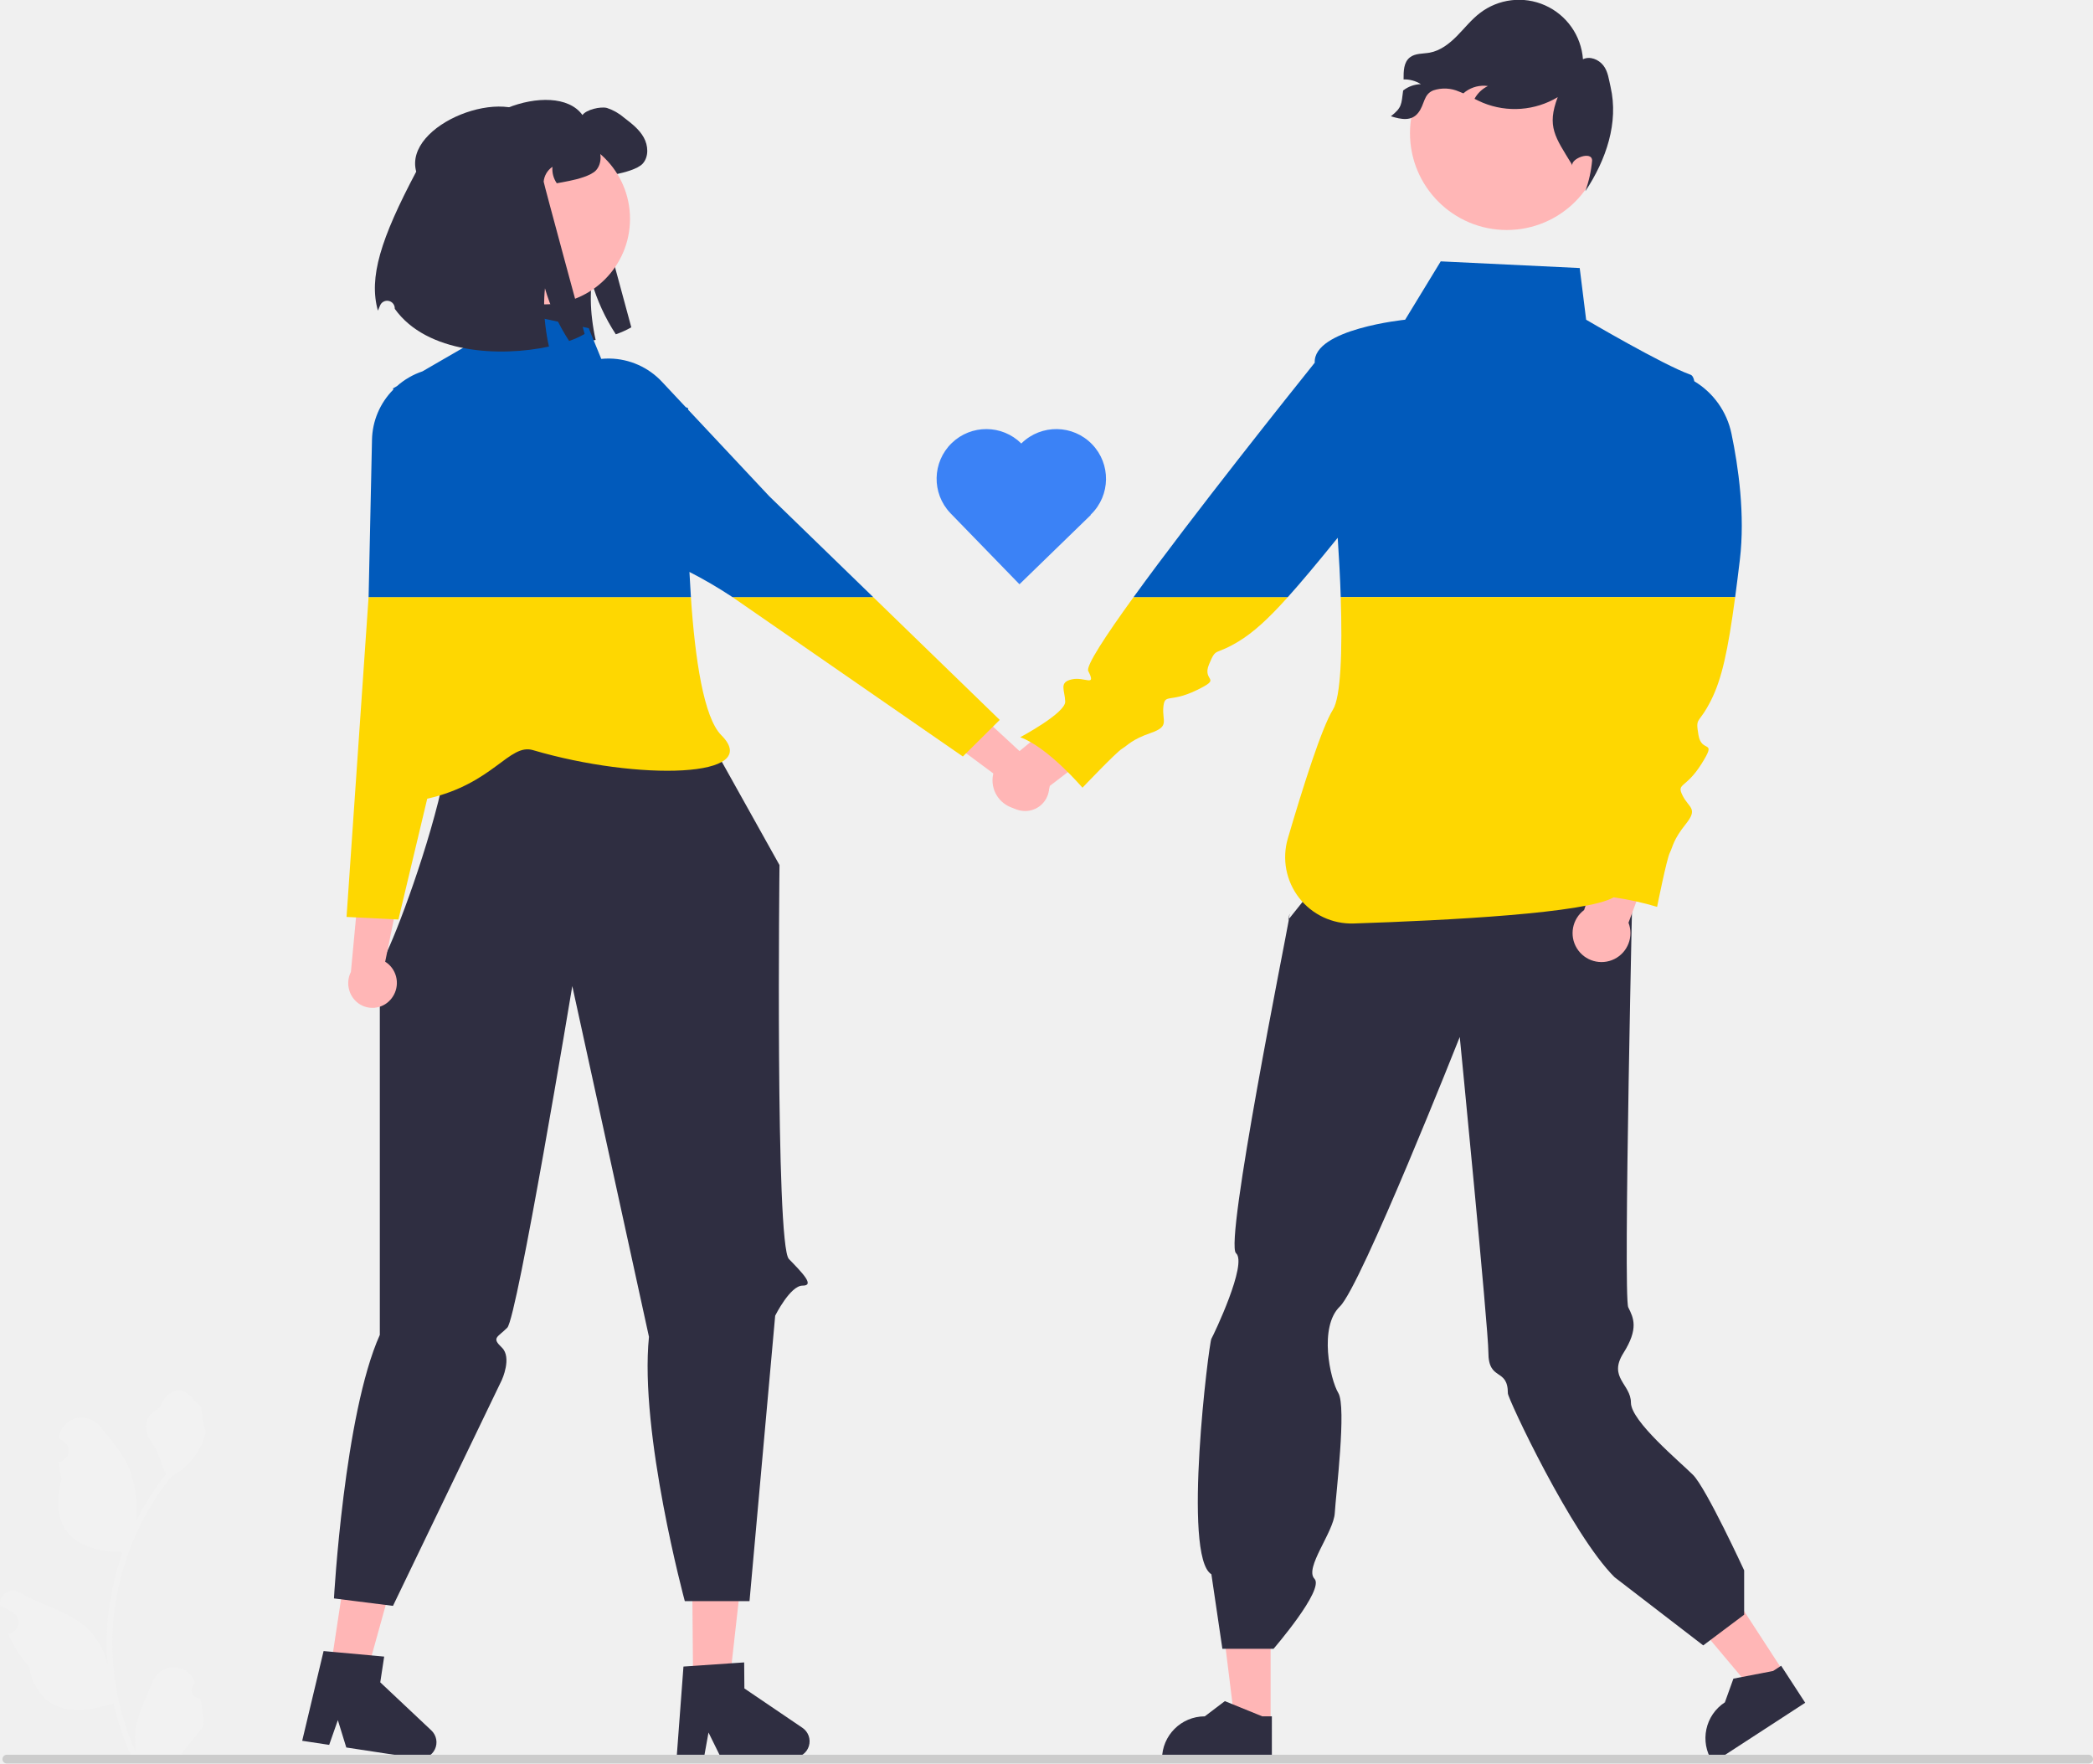
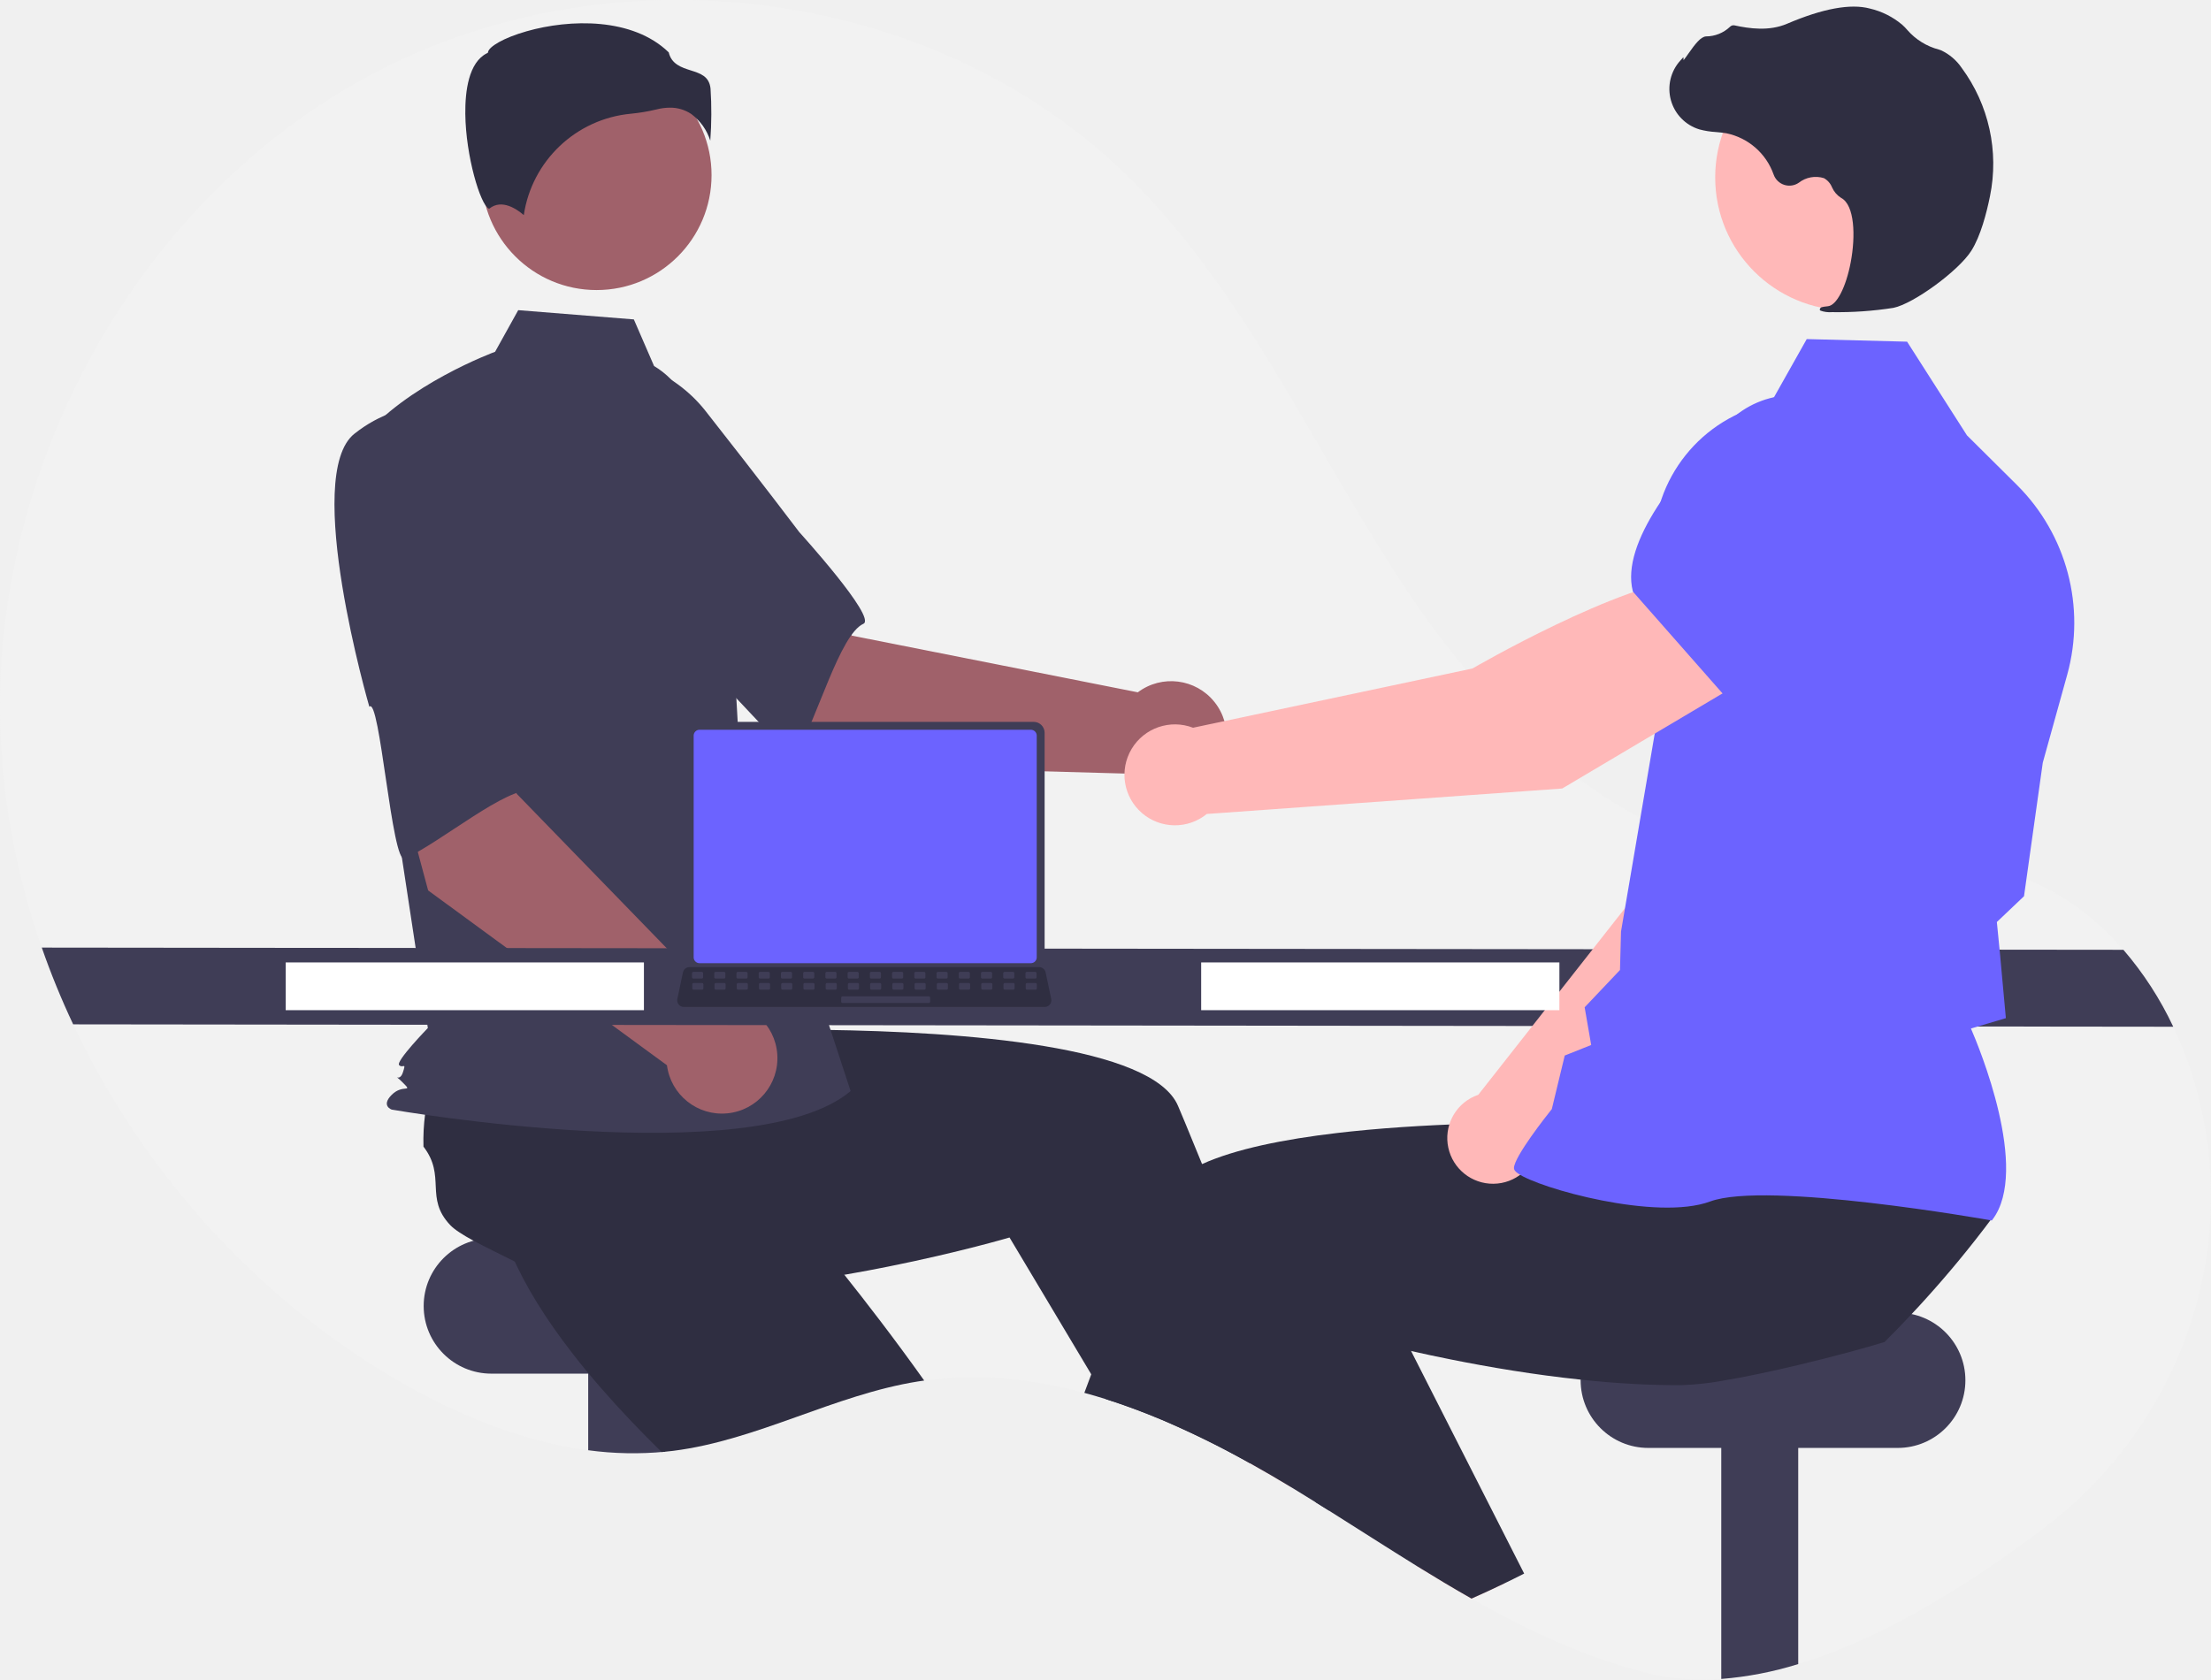
- <svg xmlns="http://www.w3.org/2000/svg" data-name="Layer 1" width="567.338" height="478.016" viewBox="0 0 567.338 478.016">
-   <path d="M441.806,255.712c-3.529-12.867,24.936-23.901,32.41-13.539,1.039-1.473,4.881-2.368,6.643-1.916a13.744,13.744,0,0,1,4.691,2.675c1.988,1.527,4.049,3.109,5.269,5.305,1.229,2.187,1.419,5.17-.235,7.068-1.311,1.509-5.179,2.485-7.149,2.883-1.374.28-2.531.506-3.525.669a6.739,6.739,0,0,1-1.175-4.456,5.47,5.47,0,0,0-2.386,4.013c-.027.334,11.108,41.304,11.108,41.304a24.287,24.287,0,0,1-4.203,1.889,52.848,52.848,0,0,1-6.553-14.28,45.762,45.762,0,0,0,.127,10.168,55.948,55.948,0,0,0,.958,5.631c-13.232,2.856-33.133,1.916-41.792-10.231l-.004-.151a2.067,2.067,0,0,0-3.993-.721c-.21.536-.403 1-.576,1.369C428.9,284.371,432.163,273.932,441.806,255.712Z" transform="translate(-316.3312 -210.9919)" fill="#2f2e41" />
-   <polygon points="187.875 456.283 197.734 456.2 202.098 417.287 187.548 417.41 187.875 456.283" fill="#ffb6b6" />
-   <path d="M533.853,679.343,518.108,668.663l-.059-7.055-3.386.227-10.496.724-2.573.171-1.868,24.935,7.396-.067,1.26-6.991,3.431,6.956,19.601-.164a4.408,4.408,0,0,0,2.439-8.055Z" transform="translate(-316.3312 -210.9919)" fill="#2f2e41" />
-   <polygon points="89.571 452.439 99.318 453.92 109.798 416.192 95.412 414.006 89.571 452.439" fill="#ffb6b6" />
-   <path d="M433.261,680.048l-13.853-13.042,1.06-6.975-3.379-.313-10.477-.95-2.568-.239-5.798,24.323,7.313,1.107,2.353-6.703,2.285,7.412,19.379,2.947a4.408,4.408,0,0,0,3.685-7.566Z" transform="translate(-316.3312 -210.9919)" fill="#2f2e41" />
-   <path d="M499.672,395.413l27.953,50.064s-1.166,102.965,2.549,106.784,7.078,7.244,3.715,7.213-7.434,8.153-7.434,8.153l-6.957,77.364h-17.543s-12.344-45.623-9.713-71.64l-20.782-95.077S456.528,568.188,453.837,570.879s-4.314,2.672-1.484,5.372,0,8.808,0,8.808l-29.498,61.221-16-2.018s2.774-49.979,12.433-71.435V471.432c-.728,8.693,33.303-79.296,12.493-72.691C438.365,396.651,499.672,395.413,499.672,395.413Z" transform="translate(-316.3312 -210.9919)" fill="#2f2e41" />
-   <path d="M422.318,481.805a6.821,6.821,0,0,0-.702-9.488,6.544,6.544,0,0,0-.876-.634l4.751-23.317-10.984-6.574-3.055,32.646a6.802,6.802,0,0,0,1.568,8.155,6.51,6.51,0,0,0,9.183-.651Q422.262,481.874,422.318,481.805Z" transform="translate(-316.3312 -210.9919)" fill="#ffb6b6" />
-   <path d="M593.233,430.754a6.821,6.821,0,0,1-5.816-7.529,6.543,6.543,0,0,1,.228-1.057l-19.113-14.177,3.782-12.229,24.082,22.251a6.802,6.802,0,0,1,4.281,7.116,6.51,6.51,0,0,1-7.268,5.651Q593.321,430.767,593.233,430.754Z" transform="translate(-316.3312 -210.9919)" fill="#ffb6b6" />
-   <circle cx="147.594" cy="59.322" r="23.183" fill="#ffb6b6" />
-   <path d="M437.826,245.399" transform="translate(-316.3312 -210.9919)" fill="#2f2e41" />
-   <polygon points="483.533 453.271 475.415 458.549 451.193 429.75 463.174 421.96 483.533 453.271" fill="#ffb6b6" />
-   <path d="M805.657,672.546,780.694,688.777l-.205-.316a11.59,11.59,0,0,1,3.398-16.034l.001-0,2.31-6.424,10.757-2.072,2.179-1.417Z" transform="translate(-316.3312 -210.9919)" fill="#2f2e41" />
-   <polygon points="344.417 467.102 334.734 467.101 330.128 429.753 344.419 429.754 344.417 467.102" fill="#ffb6b6" />
-   <path d="M661.089,688.195l-29.776-.001v-.377a11.59,11.59,0,0,1,11.59-11.589h.001l5.439-4.126,10.148,4.127,2.599 0Z" transform="translate(-316.3312 -210.9919)" fill="#2f2e41" />
-   <path d="M760.974,447.632l-86.829,1.909-8.607,10.758s.744-3.793.082.373-17.414,87.23-14.247,90.016-6.004,22.02-6.678,23.193-7.933,59.07,0,63.831l2.98,20.209h13.866s13.891-16.075,11.095-18.989,5.2-12.604,5.505-17.8,3.225-28.764.963-32.542-5.319-17.96.418-23.458,32.498-73.057,32.498-73.057,7.776,79.202,7.758,85.421c-.024,8.088,5.287,4.085,5.287,11.185,0,1.434,17.294,38.303,28.916,49.827l24.035,18.488,11.093-8.32v-12.018s-10.28-22.298-13.866-25.884-16.827-14.563-16.827-19.584-6.233-6.77-2.041-13.426,2.758-9.525,1.324-12.394,1.286-120.415,1.286-120.415Z" transform="translate(-316.3312 -210.9919)" fill="#2f2e41" />
-   <circle cx="408.437" cy="36.107" r="26.238" fill="#ffb6b6" />
-   <path d="M745.729,457.66l7.386-22.233,13.289,2.447-8.645,23.228a7.843,7.843,0,1,1-12.03-3.442Z" transform="translate(-316.3312 -210.9919)" fill="#ffb6b6" />
-   <path d="M592.555,414.694l18.096-14.878,9.942,9.152L600.901,424.017a7.843,7.843,0,1,1-8.346-9.323Z" transform="translate(-316.3312 -210.9919)" fill="#ffb6b6" />
-   <path d="M693.353,242.509c2.829.878,5.556,1.396,7.395-.924s1.359-4.973,4.095-6.092a9.679,9.679,0,0,1,6.989.324c.398.148.786.314,1.165.481.213-.185.425-.36.656-.527a8.337,8.337,0,0,1,6-1.461,8.18,8.18,0,0,0-3.633,3.467c.758.379,1.525.758,2.302,1.082a22.697,22.697,0,0,0,20.254-1.535c-3.032,7.987-.675,10.834,3.772,18.128l.176.425c-.444-1.913,5.371-4.123,5.371-1.35a33.125,33.125,0,0,1-1.849,8.32c5.704-8.588,9.069-18.636,6.859-28.278-.471-2.024-.684-4.197-1.969-5.842-1.285-1.636-3.651-2.598-5.519-1.673a17.396,17.396,0,0,0-27.992-12.48c-2.311,1.784-4.132,4.123-6.194,6.203s-4.502,3.975-7.386,4.493c-1.83.324-3.892.129-5.352,1.285-1.692,1.34-1.71,3.698-1.701,5.963a8.327,8.327,0,0,1,4.687,1.285,8.148,8.148,0,0,0-4.733,1.664.508.508,0,0,0-.074.055C696.172,239.328,696.375,240.133,693.353,242.509Z" transform="translate(-316.3312 -210.9919)" fill="#2f2e41" />
-   <path d="M370.59,671.321a2.269,2.269,0,0,1-1.645-3.933l.155-.618q-.031-.074-.062-.148a6.094,6.094,0,0,0-11.241.042c-1.839,4.428-4.179,8.864-4.756,13.546a18.029,18.029,0,0,0,.316,6.2,72.281,72.281,0,0,1-6.575-30.021,69.764,69.764,0,0,1,.433-7.783q.358-3.178.995-6.31a73.119,73.119,0,0,1,14.5-30.99,19.459,19.459,0,0,0,8.093-8.397,14.843,14.843,0,0,0,1.35-4.056c-.394.052-1.486-5.949-1.188-6.317-.549-.833-1.532-1.247-2.131-2.06-2.982-4.043-7.091-3.337-9.236,2.157-4.582,2.313-4.627,6.148-1.815,9.837,1.789,2.347,2.035,5.522,3.604,8.035-.162.207-.329.407-.491.614a73.591,73.591,0,0,0-7.681,12.169,30.592,30.592,0,0,0-1.826-14.21c-1.748-4.217-5.025-7.769-7.91-11.415a6.279,6.279,0,0,0-11.184,3.083q-.009.081-.017.161.643.363,1.259.77a3.078,3.078,0,0,1-1.241,5.602l-.063.01a30.626,30.626,0,0,0,.807,4.579c-3.702,14.316,4.29,19.53,15.701,19.764.252.129.497.258.749.381a75.115,75.115,0,0,0-4.043,19.028,71.243,71.243,0,0,0,.052,11.503l-.019-.136a18.826,18.826,0,0,0-6.427-10.87c-4.946-4.063-11.933-5.559-17.268-8.824a3.533,3.533,0,0,0-5.411,3.437l.022.143a20.677,20.677,0,0,1,2.319,1.117q.643.363,1.259.77a3.078,3.078,0,0,1-1.241,5.602l-.063.01c-.045.006-.084.013-.129.019a30.654,30.654,0,0,0,5.639,8.829c2.315,12.497,12.256,13.683,22.89,10.044h.006a75.093,75.093,0,0,0,5.044,14.726h18.02c.065-.2.123-.407.181-.607a20.474,20.474,0,0,1-4.986-.297c1.337-1.641,2.674-3.294,4.011-4.935a1.121,1.121,0,0,0,.084-.097c.678-.84,1.363-1.673,2.041-2.512l0-.001a29.99,29.99,0,0,0-.879-7.64Z" transform="translate(-316.3312 -210.9919)" fill="#f2f2f2" />
-   <path d="M316.999,687.818a1.186,1.186,0,0,0,1.19,1.19h564.29a1.19,1.19,0,1,0,0-2.38h-564.29A1.187,1.187,0,0,0,316.999,687.818Z" transform="translate(-316.3312 -210.9919)" fill="#ccc" />
-   <path d="M503.213,366.022c.111,2.279.242,4.56.394,6.82h11.261l-.161-.111A121.192,121.192,0,0,0,503.213,366.022Z" transform="translate(-316.3312 -210.9919)" fill="none" />
-   <path d="M410.267,459.537l14.065.698,7.806-32.744c17.946-4.035,22.203-15.069,28.655-13.17,28.622,8.426,62.638,7.533,51.062-4.042-4.746-4.746-7.11-20.5-8.248-37.437h-87.366Z" transform="translate(-316.3312 -210.9919)" fill="#fed701" />
-   <polygon points="198.537 161.851 260.993 205.057 270.992 195.141 236.689 161.851 198.537 161.851" fill="#fed701" />
-   <path d="M524.86,345.514,502.855,322.038c.007-.246.012-.386.012-.386l-.671-.317-6.401-6.829a19.867,19.867,0,0,0-14.211-6.326,20.389,20.389,0,0,0-2.273.092l-3.397-8.322-28.416-6.028-5.642,11.357-11.017,6.378a19.901,19.901,0,0,0-6.907,3.999l-1.076.623.08.327a19.838,19.838,0,0,0-5.77,13.604l-.914,42.49-.01.142h87.366c-.152-2.26-.283-4.541-.394-6.82a121.192,121.192,0,0,1,11.495,6.709l.161.111h38.152Z" transform="translate(-316.3312 -210.9919)" fill="#015abb" />
-   <path d="M611.318,392.877c2.271,4.488-.919,1.46-4.488,2.271-3.569.811-1.839,2.92-1.758,6.029s-12.194,9.652-12.194,9.652c7.489,2.677,16.87,13.681,16.87,13.681s9.085-9.571,10.734-10.571c1.649-1,2.569-2.46,7.787-4.272,5.218-1.811,3.028-3.19,3.407-7.029.379-3.839,1.649-1,8.976-4.542s1.379-2.19,3.407-7.029c2.028-4.84,1.379-2.19,7.976-6.191,3.965-2.405,7.904-5.937,13.384-12.033H623.607C615.895,383.496,610.644,391.544,611.318,392.877Z" transform="translate(-316.3312 -210.9919)" fill="#fed701" />
-   <path d="M787.938,362.778c1.465-12.211-.388-25.251-2.272-34.267a21.716,21.716,0,0,0-10.058-14.167c-.191-.979-.531-1.606-1.052-1.791-7.458-2.651-28.277-14.899-28.277-14.899l-1.745-14.006L706.86,281.837l-9.64,15.816s-24.972,2.51-24.509,11.652c-6.048,7.543-32.968,41.249-49.104,63.538h41.813c3.637-4.046,7.953-9.219,13.41-15.949.037-.046.072-.093.109-.139.367,5.456.649,10.914.817,16.088H786.67C787.076,369.808,787.494,366.474,787.938,362.778Z" transform="translate(-316.3312 -210.9919)" fill="#015abb" />
-   <path d="M786.67,372.843H679.756c.477,14.703.022,27.101-2.118,30.515-3.004,4.792-8.089,20.829-12.222,34.91a17.995,17.995,0,0,0,17.859,23.046c25.642-.845,63.164-2.802,70.477-7.093a81.014,81.014,0,0,1,11.758,2.584s2.588-12.94,3.45-14.665c.863-1.725.863-3.45,4.313-7.764,3.451-4.313.863-4.313-.863-7.764-1.725-3.45.863-1.725,5.176-8.626,4.313-6.901,0-2.588-.863-7.764-.863-5.176,0-2.588,3.451-9.489C783.033,395.016,784.708,387.513,786.67,372.843Z" transform="translate(-316.3312 -210.9919)" fill="#fed701" />
-   <path d="M429.153,257.519c-3.529-12.867,24.936-23.901,32.41-13.539,1.039-1.473,4.881-2.368,6.643-1.916a13.744,13.744,0,0,1,4.691,2.675c1.988,1.527,4.049,3.109,5.269,5.305,1.229,2.187,1.419,5.17-.235,7.068-1.311,1.509-5.179,2.485-7.149,2.883-1.374.28-2.531.506-3.525.669a6.739,6.739,0,0,1-1.175-4.456,5.47,5.47,0,0,0-2.386,4.013c-.027.334,11.108,41.304,11.108,41.304a24.287,24.287,0,0,1-4.203,1.889,52.848,52.848,0,0,1-6.553-14.28,45.762,45.762,0,0,0,.127,10.168,55.95,55.95,0,0,0,.958,5.631c-13.232,2.856-33.133,1.916-41.792-10.231l-.004-.151a2.067,2.067,0,0,0-3.993-.721c-.21.536-.403 1-.576,1.369C416.247,286.179,419.51,275.74,429.153,257.519Z" transform="translate(-316.3312 -210.9919)" fill="#2f2e41" />
-   <path d="M593.272,331.109l0,0c-.034.033-.065.067-.098.1a13.472,13.472,0,0,0-18.874-.102l0,0a13.472,13.472,0,0,0-.401,18.921l-.003.003.126.13,0,0,18.649,19.202L612.003,350.587l-.054-.055c.032-.031.066-.06.099-.091l0,0a13.474,13.474,0,0,0,.278-19.054l0,0A13.474,13.474,0,0,0,593.272,331.109Z" transform="translate(-316.3312 -210.9919)" fill="#3b82f6" />
+ <svg xmlns="http://www.w3.org/2000/svg" data-name="Layer 1" width="833.222" height="633.11" viewBox="0 0 833.222 633.11">
+   <path d="M954.314,708.907c-27.3,20.79-60.56,41.85-93.26,51.78a132.151,132.151,0,0,1-29,5.61,87.682,87.682,0,0,1-27.45-2.13c-23.6-5.87-45.49-16.15-66.67-28.16-6.92-3.93-13.76-8.04-20.56-12.24-11.1-6.86-22.09-13.96-33.11-20.89-1.65-1.05-3.29-2.08-4.94-3.1h-.01q-3.99-2.505-8-4.94c-.47-.29-.94-.57-1.42-.86q-7.575-4.59-15.41-8.97c-.64-.35-1.28-.71-1.92-1.06a337.758,337.758,0,0,0-31.12-15.23c-6.98-2.94-14.05-5.59-21.19-7.85h-.01c-2.73-.86-5.47-1.67-8.22-2.41a172.032,172.032,0,0,0-25.14-4.92,137.461,137.461,0,0,0-35.21.28c-.79.11-1.57.22-2.36.35-31.6,5.06-60.44,22.12-92.18,26.14-1.03.13-2.05.25-3.08.34-.44.04-.88.09-1.32.12a126.185,126.185,0,0,1-27.68-.68c-25.63-3.38-50.59-13.87-73.06-27.09-52.53-30.91-95.13-78.42-121.03-133.44a297.454,297.454,0,0,1-11.83-28.93,278.47,278.47,0,0,1-15.67-84.85c-2.43-100.36,54.6-201.05,144.14-246.44,89.55-45.39,207.35-30.38,279.57,39.35,43.81,42.3,69.16,99.62,102.13,150.83,32.97,51.2,79.83,100.11,140.27,107.57,30.79,3.8,63.01-3.55,92.52,6.01,16.34,5.3,30.28,15.44,41.51,28.36a127.185,127.185,0,0,1,18.78,29,141.927,141.927,0,0,1,8.73,23.54c.41,1.49.79,2.98,1.16,4.47C1026.974,608.507,1003.484,671.447,954.314,708.907Z" transform="translate(-183.3889 -133.445)" fill="#f2f2f2" />
+   <rect x="159.665" y="466.772" width="145" height="51" rx="25.5" fill="#3f3d56" />
+   <path d="M434.054,638.217v42.43a125.553,125.553,0,0,1-29-.56v-41.87Z" transform="translate(-183.3889 -133.445)" fill="#3f3d56" />
+   <path d="M531.674,653.817c-.79.11-1.57.22-2.36.35-31.6,5.06-60.44,22.12-92.18,26.14-1.03.13-2.05.25-3.08.34-.44.04-.88.09-1.32.12-7.75-7.59-15.5-15.67-22.78-24.04-3.95-4.53-7.77-9.15-11.36-13.83-9.32-12.08-17.22-24.5-22.44-36.7.53-5.85-3.11-19.38-4.85-29.74l-.01-.01c-.74-4.35-1.14-8.13-.77-10.56,2.12-14.02,13.57-12.41,17.09-26.15a77.5,77.5,0,0,1,10.11-7.11c.59-.35,1.19-.7,1.81-1.05l38.2-26.4,14.6,14.32,22.22,21.8,24.08,23.61-20.44,20.65s17.08,19.69,37.05,45.94C520.604,638.547,526.174,646.077,531.674,653.817Z" transform="translate(-183.3889 -133.445)" fill="#2f2e41" />
+   <path d="M861.054,638.217v122.47a132.151,132.151,0,0,1-29,5.61v-128.08Z" transform="translate(-183.3889 -133.445)" fill="#3f3d56" />
+   <rect x="595.665" y="494.772" width="145" height="51" rx="25.5" fill="#3f3d56" />
+   <path d="M669.894,693.977q-7.575-4.59-15.41-8.97c-.64-.35-1.28-.71-1.92-1.06l3.44-1.47,9.28-3.99.09-.04.1.34Z" transform="translate(-183.3889 -133.445)" fill="#ffb6b6" />
+   <path d="M684.264,702.877c-1.65-1.05-3.29-2.08-4.94-3.1h-.01q-3.99-2.505-8-4.94c-.47-.29-.94-.57-1.42-.86q-7.575-4.59-15.41-8.97c-.64-.35-1.28-.71-1.92-1.06a337.758,337.758,0,0,0-31.12-15.23c-6.98-2.94-14.05-5.59-21.19-7.85h-.01l-5.61-9.39-25.25-42.29-5.55-9.29s-18.93,5.6-45.72,10.97c-9.75,1.96-20.53,3.88-31.84,5.5-12.09,1.72-24.77,3.09-37.37,3.75-6.01.32-12,.48-17.9.43-15.25-.1-29.9-1.53-42.73-4.93-4.28-4.02-17.18-9.49-26.42-14.5h-.01c-3.88-2.1-7.1-4.11-8.79-5.9-9.74-10.3-1.42-18.33-10.08-29.57a78.018,78.018,0,0,1,.63-12.34c.09-.68.18-1.37.29-2.07l2.73-46.36,20.28-2.68,30.86-4.08,33.43-4.42,3.68,28.82s26.03-1.32,59.01-.88c52.97.72,123.85,6,133.45,28.66.9,2.13,1.8,4.28,2.7,6.43q3.21,7.71,6.36,15.5c7.61,18.8,14.87,37.78,21.5,55.72,4.12,11.16,8,21.92,11.57,31.99,2.87,8.1,5.53,15.76,7.96,22.81,2.22,6.44,4.23,12.37,6.02,17.69C683.724,701.267,683.994,702.087,684.264,702.877Z" transform="translate(-183.3889 -133.445)" fill="#2f2e41" />
+   <path d="M497.708,421.99l-64.055-54.401,41.675-42.177,29.075,47.623,107.774,21.367a20.9,20.9,0,1,1-2.97,30.678Z" transform="translate(-183.3889 -133.445)" fill="#a0616a" />
+   <path d="M377.042,296.092c-7.403,24.083,63.1,81.52,63.1,81.52.783-5.782,40.756,44.073,43.475,39.558,7.729-12.832,16.234-44.552,25.157-48.606,5.103-2.318-24.171-34.543-24.171-34.543s-14.933-19.756-34.649-44.794a53.412,53.412,0,0,0-47.084-20.961S384.445,272.009,377.042,296.092Z" transform="translate(-183.3889 -133.445)" fill="#3f3d56" />
+   <circle cx="224.825" cy="66.009" r="43.324" fill="#a0616a" />
+   <path d="M429.876,271.412c9.334,5.549,14.917,15.744,18.122,26.119a247.516,247.516,0,0,1,10.636,59.137l3.385,60.089,41.926,127.947c-36.336,30.746-172.919,6.988-172.919,6.988s-4.193-1.397,0-5.59,8.274-.478,4.082-4.671-1.302.478.095-3.715,0-1.397-1.398-2.795,10.819-13.976,10.819-13.976L333.445,447.503,319.47,299.363c16.771-20.963,50.498-33.321,50.498-33.321l8.715-15.687,43.574,3.486Z" transform="translate(-183.3889 -133.445)" fill="#3f3d56" />
+   <path d="M443.928,176.437a20.078,20.078,0,0,1,7.133,10.02,141.018,141.018,0,0,0,.093-19.659c-.511-4.601-3.75-5.636-7.5-6.835-3.387-1.083-7.218-2.307-8.248-6.774-13.619-13.248-37.326-12.58-53.55-7.959-8.928,2.543-14.065,5.81-14.524,7.724l-.095.394-.363.181c-6.882,3.441-8.221,14.306-8.133,22.815.168,16.031,5.703,34.239,8.821,35.718.165.078.207.048.278-.012h0c4.695-3.752,10.424.285,12.941,2.48a45.059,45.059,0,0,1,40.346-38.219,70.703,70.703,0,0,0,9.724-1.631,20.472,20.472,0,0,1,4.968-.652A14.137,14.137,0,0,1,443.928,176.437Z" transform="translate(-183.3889 -133.445)" fill="#2f2e41" />
+   <path d="M389.338,487.262,376.085,480.475a3.632,3.632,0,0,1,3.276-6.397l13.253,6.787a3.632,3.632,0,0,1-3.276,6.397Z" transform="translate(-183.3889 -133.445)" fill="#6c63ff" />
+   <path d="M344.735,469.078l-21.801-81.162,58.259-11.028-3.133,55.709,76.547,78.818A20.9,20.9,0,1,1,434.732,534.973Z" transform="translate(-183.3889 -133.445)" fill="#a0616a" />
+   <path d="M316.972,296.916c-19.775,15.612,5.606,102.935,5.606,102.935,3.93-4.313,8.496,59.425,13.299,57.255,13.651-6.168,38.673-27.438,48.319-25.704,5.516.992-.263-42.159-.263-42.159s-1.063-24.742-3.061-56.548a53.412,53.412,0,0,0-26.836-44.001S336.747,281.305,316.972,296.916Z" transform="translate(-183.3889 -133.445)" fill="#3f3d56" />
+   <path d="M1002.384,520.457l-791.42-.9a297.454,297.454,0,0,1-11.83-28.93l784.47.83A127.185,127.185,0,0,1,1002.384,520.457Z" transform="translate(-183.3889 -133.445)" fill="#3f3d56" />
+   <path d="M750.314,730.277q-6.135,2.97-12.38,5.73c-6.92-3.93-13.76-8.04-20.56-12.24l25.22-11.08Z" transform="translate(-183.3889 -133.445)" fill="#ffb6b6" />
+   <path d="M934.194,592.477q-6.15,8.25-12.69,16.17-6.03,7.305-12.38,14.33c-1.75,1.94-3.52,3.87-5.33,5.78q-4.995,5.355-10.21,10.53c-6.26,1.97-18.94,5.44-32.53,8.68-9.89,2.35-20.26,4.58-29,6a104.486,104.486,0,0,1-14.81,1.58c-5.9.05-11.89-.11-17.9-.43-6.78-.36-13.57-.92-20.28-1.64-17.45-1.83-34.35-4.68-48.93-7.61-5.34-1.06-10.36-2.14-14.98-3.19-8.75-1.97-16.07-3.81-21.37-5.21-5.97-1.56-9.37-2.57-9.37-2.57l-14.95,25.04-7.76,12.99-5.7,9.55-1.52,2.53c-.64-.35-1.28-.71-1.92-1.06a337.758,337.758,0,0,0-31.12-15.23c-6.98-2.94-14.05-5.59-21.19-7.85h-.01c-2.73-.86-5.47-1.67-8.22-2.41q1.29-3.465,2.61-6.98,2.46-6.555,5.02-13.23c3.69-9.64,7.51-19.42,11.44-29.15,3.22-7.99,6.5-15.95,9.82-23.8,1.53-3.62,4.64-6.8,8.99-9.59a52.323,52.323,0,0,1,6.49-3.48c12.45-5.67,30.79-9.36,51-11.73,1.67-.19,3.35-.38,5.04-.56,16.73-1.76,34.48-2.67,51.08-3.09,8.31-.21,16.33-.29,23.79-.3q3.615,0,7.03.02h.01c6.15.03,11.81.12,16.79.22.97.02,1.91.05,2.83.07h.01c.62.01,1.23.03,1.83.04,10.89.28,17.57.62,17.57.62l2.59-20.32.53-4.1.5-3.9v-.01l.06-.49.41-.01,7.2-.14,60.52-1.18,33.06-.65-5.24,22.46-8.65,37.06C905.234,592.097,934.494,587.507,934.194,592.477Z" transform="translate(-183.3889 -133.445)" fill="#2f2e41" />
+   <path d="M757.774,726.577c-2.47,1.26-4.96,2.5-7.46,3.7q-6.135,2.97-12.38,5.73c-6.92-3.93-13.76-8.04-20.56-12.24-11.1-6.86-22.09-13.96-33.11-20.89-1.65-1.05-3.29-2.08-4.94-3.1h-.01c-4.54-6.74-9.17-13.76-13.84-20.99-.07-.1-.13-.2-.19-.3q-1.8-2.76-3.58-5.56c-7.47-11.7-14.98-23.9-22.27-36.36l18.46-8.62,34.32-16.02,5.92-2.76,17.02,33.51,15.18,29.89,3.38,6.65Z" transform="translate(-183.3889 -133.445)" fill="#2f2e41" />
+   <path d="M762.946,565.695l87.501-84.384,24.252-68.67L838.926,397.086c-18.375,17.601-38.237,72.424-38.237,72.424L740.477,546.115c-.469.161-.937.331-1.399.535a17.231,17.231,0,1,0,23.869,19.045Z" transform="translate(-183.3889 -133.445)" fill="#ffb8b8" />
+   <path d="M828.86,404.753l45.375,14.405.171-.028c16.889-2.829,30.903-30.412,39.684-53.054a31.596,31.596,0,0,0-16.087-40.025h0a31.666,31.666,0,0,0-33.165,4.184l-23.301,19.039Z" transform="translate(-183.3889 -133.445)" fill="#6c63ff" />
+   <path d="M934.012,593.49l.265-.352c14.157-18.776-5.206-65.273-8.133-72.017l13.164-3.899-2.294-25.064-1.105-11.176L946.143,471.262l.034-.248,7.039-50.092,9.21-33.154A73.285,73.285,0,0,0,943.465,316.233L924.638,297.54l-22.556-35.306-37.819-.976-13.6,24.159a55.141,55.141,0,0,0-44.103,55.179l1.28,64.316L794.269,484.598l-.381,14.475-13.319,14.055,2.462,14.21-9.963,3.969-4.875,20.191c-1.862,2.33-14.156,17.87-14.268,22.202-.017.65.447,1.292,1.459,2.016,7.958,5.694,52.437,18.031,72.456,10.614,21.323-7.894,104.895,6.932,105.737,7.083Z" transform="translate(-183.3889 -133.445)" fill="#6c63ff" />
+   <circle cx="696.48" cy="66.885" r="50.104" fill="#ffb8b8" />
+   <path d="M873.756,251.104a136.267,136.267,0,0,0,23.181-1.62c7.599-1.545,24.599-14.003,29.339-21.5h0c3.521-5.57,5.772-14.268,7.042-20.583a60.914,60.914,0,0,0-10.654-48.358,19.245,19.245,0,0,0-7.773-6.634c-.278-.109-.565-.205-.855-.288a23.745,23.745,0,0,1-11.812-7.309,19.586,19.586,0,0,0-1.964-2.021,29.248,29.248,0,0,0-12.203-6.127c-7.254-1.941-17.752-.014-31.202,5.733-6.757,2.888-14.147,1.843-19.832.609a1.86,1.86,0,0,0-1.751.6,13.132,13.132,0,0,1-8.925,3.558c-2.032.089-4.164,2.903-6.741,6.572-.585.833-1.267,1.805-1.759,2.396l-.066-1.136-1.149,1.267a15.935,15.935,0,0,0,7.194,25.961,31.076,31.076,0,0,0,6.25.996c1.279.115,2.602.234,3.87.454a24.025,24.025,0,0,1,17.853,15.59,6.283,6.283,0,0,0,9.483,3.05,10.381,10.381,0,0,1,9.459-1.722,6.891,6.891,0,0,1,3.046,3.455,8.98,8.98,0,0,0,3.408,3.976c5.15,2.655,5.505,14.417,3.655,24.222-1.783,9.451-5.307,16.288-8.57,16.626-2.512.26-2.799.438-2.981.883l-.162.398.282.372A10.261,10.261,0,0,0,873.756,251.104Z" transform="translate(-183.3889 -133.445)" fill="#2f2e41" />
+   <path d="M841.302,389.605l-19.319-38.516c-28.041,1.915-83.695,34.337-83.695,34.337L632.99,407.752a19.023,19.023,0,1,0,5.186,32.508L772.123,430.659Z" transform="translate(-183.3889 -133.445)" fill="#ffb8b8" />
+   <path d="M833.51,395.929l50.454-37.495,8.887-32.027a34.982,34.982,0,0,0-10.521-35.394h0a34.899,34.899,0,0,0-47.624,1.537c-18.987,18.951-40.642,45.39-35.99,63.723l.047.186Z" transform="translate(-183.3889 -133.445)" fill="#6c63ff" />
+   <rect x="452.665" y="362.772" width="135" height="18" fill="#fff" />
+   <rect x="107.665" y="362.772" width="135" height="18" fill="#fff" />
+   <path d="M441.818,409.655v85.704a4.122,4.122,0,0,0,4.119,4.119H572.941a4.122,4.122,0,0,0,4.119-4.119v-85.704a4.124,4.124,0,0,0-4.119-4.115H445.937A4.124,4.124,0,0,0,441.818,409.655Z" transform="translate(-183.3889 -133.445)" fill="#3f3d56" />
+   <path d="M444.797,410.722v83.58a2.205,2.205,0,0,0,2.201,2.201H571.884a2.205,2.205,0,0,0,2.201-2.201V410.722a2.206,2.206,0,0,0-2.201-2.206H446.999A2.206,2.206,0,0,0,444.797,410.722Z" transform="translate(-183.3889 -133.445)" fill="#6c63ff" />
+   <path d="M439.161,512.074a2.47,2.47,0,0,0,1.943.93h135.992A2.502,2.502,0,0,0,579.543,509.988l-2.111-10.027a2.507,2.507,0,0,0-1.558-1.818,2.425,2.425,0,0,0-.888-.168H443.208a2.425,2.425,0,0,0-.888.168,2.507,2.507,0,0,0-1.558,1.818l-2.111,10.027A2.5,2.5,0,0,0,439.161,512.074Z" transform="translate(-183.3889 -133.445)" fill="#2f2e41" />
+   <rect x="569.832" y="499.781" width="4.188" height="2.513" rx="0.488" transform="translate(960.4626 868.6308) rotate(-180)" fill="#3f3d56" />
+   <rect x="561.455" y="499.781" width="4.188" height="2.513" rx="0.488" transform="translate(943.7086 868.6308) rotate(-180)" fill="#3f3d56" />
+   <rect x="553.078" y="499.781" width="4.188" height="2.513" rx="0.488" transform="translate(926.9547 868.6308) rotate(-180)" fill="#3f3d56" />
+   <rect x="544.701" y="499.781" width="4.188" height="2.513" rx="0.488" transform="translate(910.2007 868.6308) rotate(-180)" fill="#3f3d56" />
+   <rect x="536.324" y="499.781" width="4.188" height="2.513" rx="0.488" transform="translate(893.4467 868.6308) rotate(-180)" fill="#3f3d56" />
+   <rect x="527.947" y="499.781" width="4.188" height="2.513" rx="0.488" transform="translate(876.6928 868.6308) rotate(-180)" fill="#3f3d56" />
+   <rect x="519.57" y="499.781" width="4.188" height="2.513" rx="0.488" transform="translate(859.9388 868.6308) rotate(-180)" fill="#3f3d56" />
+   <rect x="511.193" y="499.781" width="4.188" height="2.513" rx="0.488" transform="translate(843.1848 868.6308) rotate(-180)" fill="#3f3d56" />
+   <rect x="502.816" y="499.781" width="4.188" height="2.513" rx="0.488" transform="translate(826.4309 868.6308) rotate(-180)" fill="#3f3d56" />
+   <rect x="494.439" y="499.781" width="4.188" height="2.513" rx="0.488" transform="translate(809.6769 868.6308) rotate(-180)" fill="#3f3d56" />
+   <rect x="486.062" y="499.781" width="4.188" height="2.513" rx="0.488" transform="translate(792.9229 868.6308) rotate(-180)" fill="#3f3d56" />
+   <rect x="477.685" y="499.781" width="4.188" height="2.513" rx="0.488" transform="translate(776.169 868.6308) rotate(-180)" fill="#3f3d56" />
+   <rect x="469.308" y="499.781" width="4.188" height="2.513" rx="0.488" transform="translate(759.415 868.6308) rotate(-180)" fill="#3f3d56" />
+   <rect x="460.931" y="499.781" width="4.188" height="2.513" rx="0.488" transform="translate(742.6611 868.6308) rotate(-180)" fill="#3f3d56" />
+   <rect x="452.554" y="499.781" width="4.188" height="2.513" rx="0.488" transform="translate(725.9071 868.6308) rotate(-180)" fill="#3f3d56" />
+   <rect x="444.177" y="499.781" width="4.188" height="2.513" rx="0.488" transform="translate(709.1531 868.6308) rotate(-180)" fill="#3f3d56" />
+   <rect x="569.931" y="503.97" width="4.188" height="2.513" rx="0.488" transform="translate(960.6605 877.0078) rotate(-180)" fill="#3f3d56" />
+   <rect x="561.554" y="503.97" width="4.188" height="2.513" rx="0.488" transform="translate(943.9066 877.0078) rotate(-180)" fill="#3f3d56" />
+   <rect x="553.177" y="503.97" width="4.188" height="2.513" rx="0.488" transform="translate(927.1526 877.0078) rotate(-180)" fill="#3f3d56" />
+   <rect x="544.8" y="503.97" width="4.188" height="2.513" rx="0.488" transform="translate(910.3987 877.0078) rotate(-180)" fill="#3f3d56" />
+   <rect x="536.423" y="503.97" width="4.188" height="2.513" rx="0.488" transform="translate(893.6447 877.0078) rotate(-180)" fill="#3f3d56" />
+   <rect x="528.046" y="503.97" width="4.188" height="2.513" rx="0.488" transform="translate(876.8907 877.0078) rotate(-180)" fill="#3f3d56" />
+   <rect x="519.669" y="503.97" width="4.188" height="2.513" rx="0.488" transform="translate(860.1368 877.0078) rotate(-180)" fill="#3f3d56" />
+   <rect x="511.292" y="503.97" width="4.188" height="2.513" rx="0.488" transform="translate(843.3828 877.0078) rotate(-180)" fill="#3f3d56" />
+   <rect x="502.915" y="503.97" width="4.188" height="2.513" rx="0.488" transform="translate(826.6288 877.0078) rotate(-180)" fill="#3f3d56" />
+   <rect x="494.538" y="503.97" width="4.188" height="2.513" rx="0.488" transform="translate(809.8749 877.0078) rotate(-180)" fill="#3f3d56" />
+   <rect x="486.161" y="503.97" width="4.188" height="2.513" rx="0.488" transform="translate(793.1209 877.0078) rotate(-180)" fill="#3f3d56" />
+   <rect x="477.784" y="503.97" width="4.188" height="2.513" rx="0.488" transform="translate(776.3669 877.0078) rotate(-180)" fill="#3f3d56" />
+   <rect x="469.407" y="503.97" width="4.188" height="2.513" rx="0.488" transform="translate(759.613 877.0078) rotate(-180)" fill="#3f3d56" />
+   <rect x="461.03" y="503.97" width="4.188" height="2.513" rx="0.488" transform="translate(742.859 877.0078) rotate(-180)" fill="#3f3d56" />
+   <rect x="452.653" y="503.97" width="4.188" height="2.513" rx="0.488" transform="translate(726.1051 877.0078) rotate(-180)" fill="#3f3d56" />
+   <rect x="444.276" y="503.97" width="4.188" height="2.513" rx="0.488" transform="translate(709.3511 877.0078) rotate(-180)" fill="#3f3d56" />
+   <rect x="500.402" y="508.996" width="33.508" height="2.513" rx="0.488" transform="translate(850.9221 887.0602) rotate(-180)" fill="#3f3d56" />
</svg>
